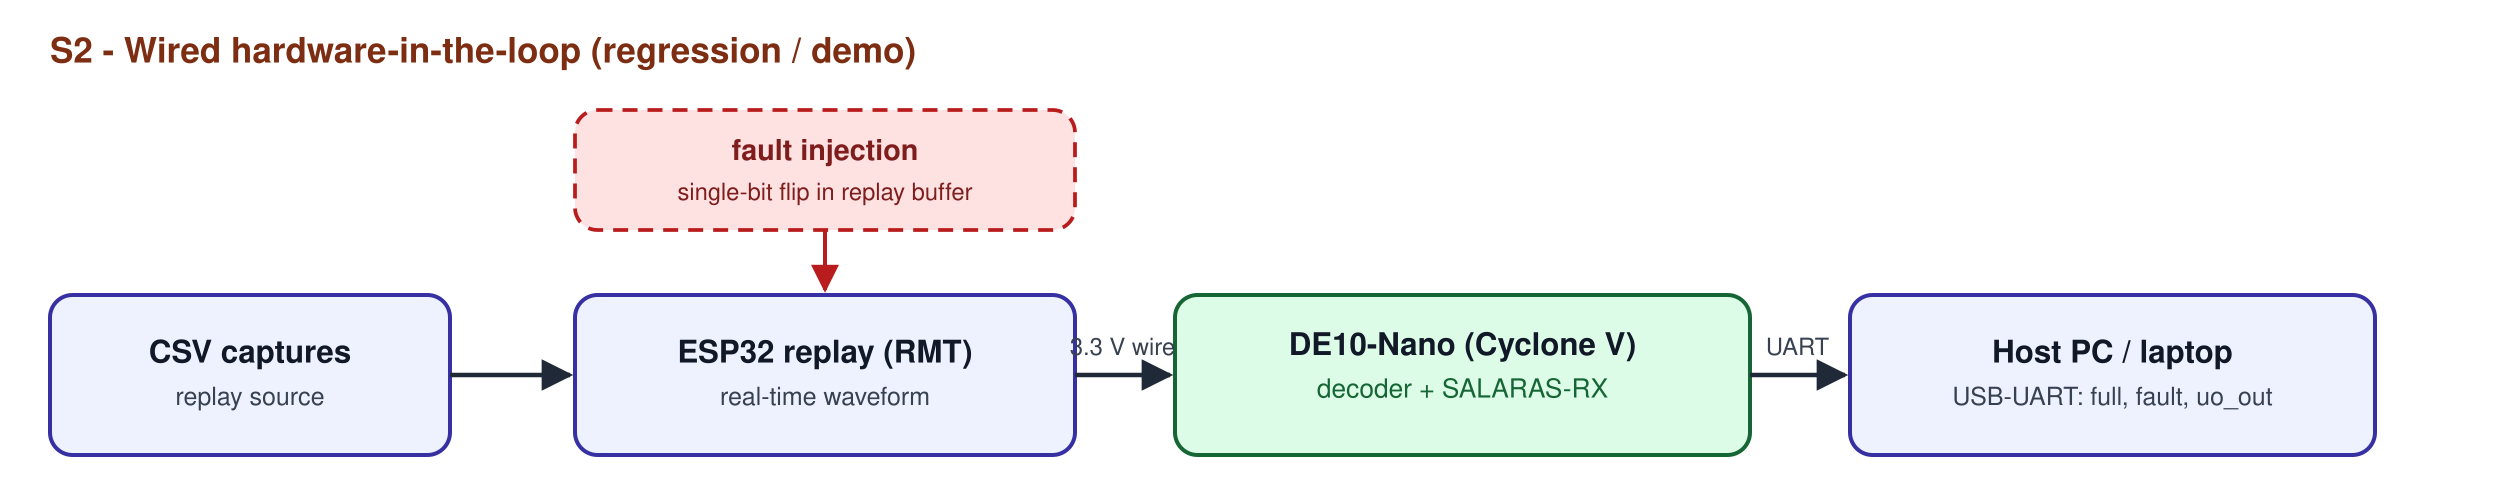
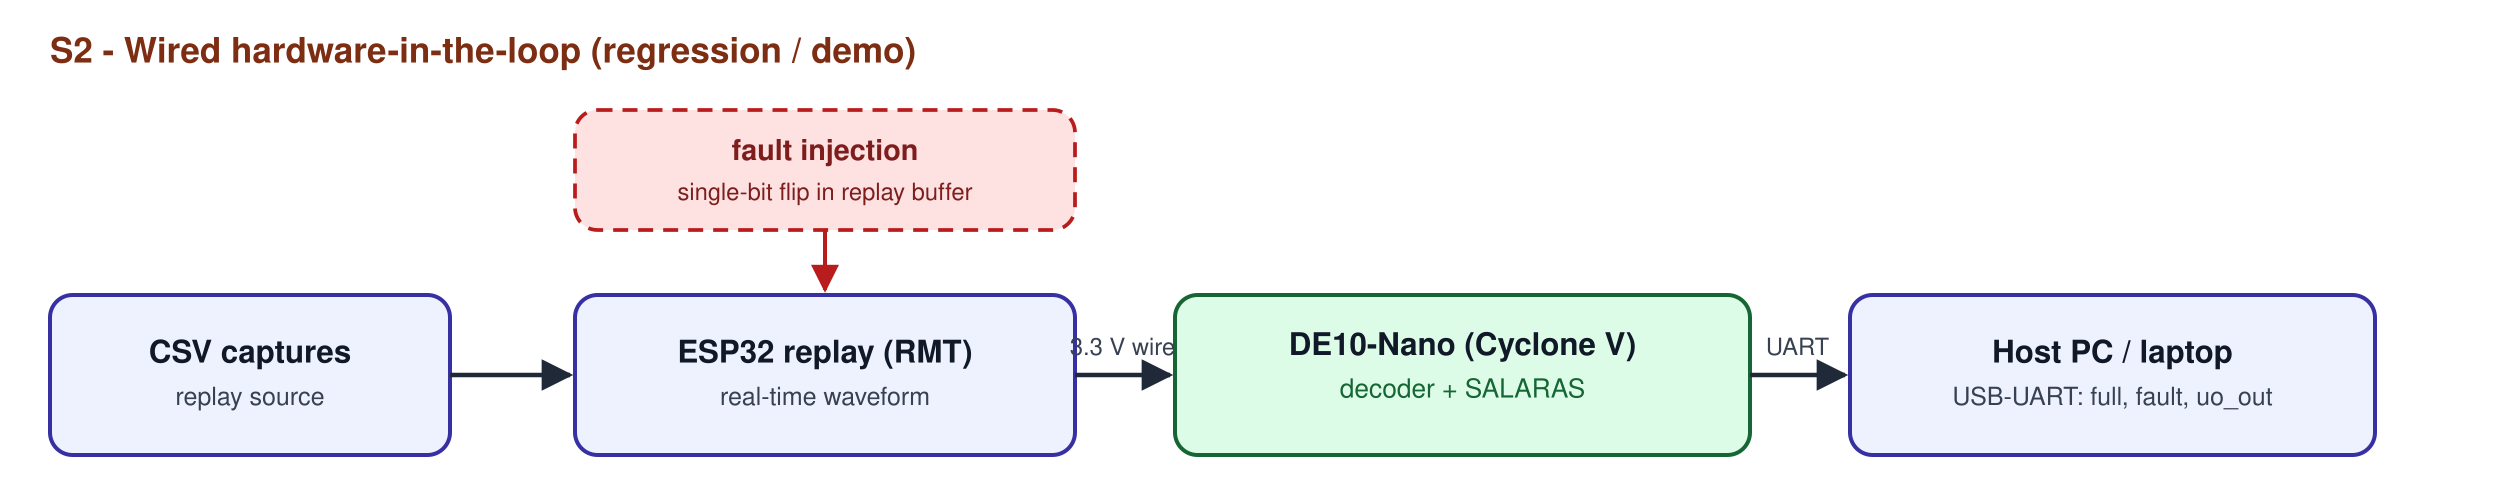
<svg xmlns="http://www.w3.org/2000/svg" viewBox="0 0 1000 200" width="1000" height="200" font-family="Helvetica, Arial, sans-serif">
  <defs>
    <marker id="ar2" viewBox="0 0 10 10" refX="9" refY="5" markerWidth="7" markerHeight="7" orient="auto-start-reverse">
      <path d="M0,0 L10,5 L0,10 z" fill="#1f2937" />
    </marker>
    <marker id="ar2f" viewBox="0 0 10 10" refX="9" refY="5" markerWidth="7" markerHeight="7" orient="auto-start-reverse">
      <path d="M0,0 L10,5 L0,10 z" fill="#b91c1c" />
    </marker>
  </defs>
  <rect x="0" y="0" width="1000" height="200" fill="#ffffff" />
  <text x="20" y="25" font-size="14" font-weight="700" fill="#7c2d12">S2 - Wired hardware-in-the-loop (regression / demo)</text>
  <rect x="230" y="44" width="200" height="48" rx="9" fill="#fee2e2" stroke="#b91c1c" stroke-width="1.5" stroke-dasharray="6 4" />
  <text x="330" y="64" text-anchor="middle" font-size="11.5" font-weight="700" fill="#7f1d1d">fault injection</text>
  <text x="330" y="80" text-anchor="middle" font-size="9.5" fill="#7f1d1d">single-bit flip in replay buffer</text>
  <g stroke="#b91c1c" stroke-width="1.6" marker-end="url(#ar2f)" fill="none">
    <line x1="330" y1="92" x2="330" y2="116" />
  </g>
  <g fill="#eef2ff" stroke="#3730a3" stroke-width="1.6">
    <rect x="20" y="118" width="160" height="64" rx="9" />
    <rect x="230" y="118" width="200" height="64" rx="9" />
    <rect x="740" y="118" width="210" height="64" rx="9" />
  </g>
  <g fill="#dcfce7" stroke="#166534" stroke-width="1.6">
    <rect x="470" y="118" width="230" height="64" rx="9" />
  </g>
  <g text-anchor="middle" fill="#111827">
    <text x="100" y="145" font-size="12.5" font-weight="700">CSV captures</text>
    <text x="100" y="162" font-size="10" fill="#374151">replay source</text>
    <text x="330" y="145" font-size="12.5" font-weight="700">ESP32 replay (RMT)</text>
    <text x="330" y="162" font-size="10" fill="#374151">real-time waveform</text>
    <text x="585" y="142" font-size="12.5" font-weight="700">DE10-Nano (Cyclone V)</text>
-     <text x="585" y="159" font-size="10.5" fill="#166534">decoder + SALARAS-RX</text>
+     <text x="585" y="159" font-size="10.5" fill="#166534">decoder + SALARAS</text>
    <text x="845" y="145" font-size="12.5" font-weight="700">Host PC / laptop</text>
    <text x="845" y="162" font-size="10" fill="#374151">USB-UART: full, fault, uo_out</text>
  </g>
  <g stroke="#1f2937" stroke-width="1.8" marker-end="url(#ar2)" fill="none">
    <line x1="180" y1="150" x2="228" y2="150" />
    <line x1="430" y1="150" x2="468" y2="150" />
    <line x1="700" y1="150" x2="738" y2="150" />
  </g>
  <text x="449" y="142" text-anchor="middle" font-size="9.5" fill="#374151">3.3 V wire</text>
  <text x="719" y="142" text-anchor="middle" font-size="9.5" fill="#374151">UART</text>
</svg>
